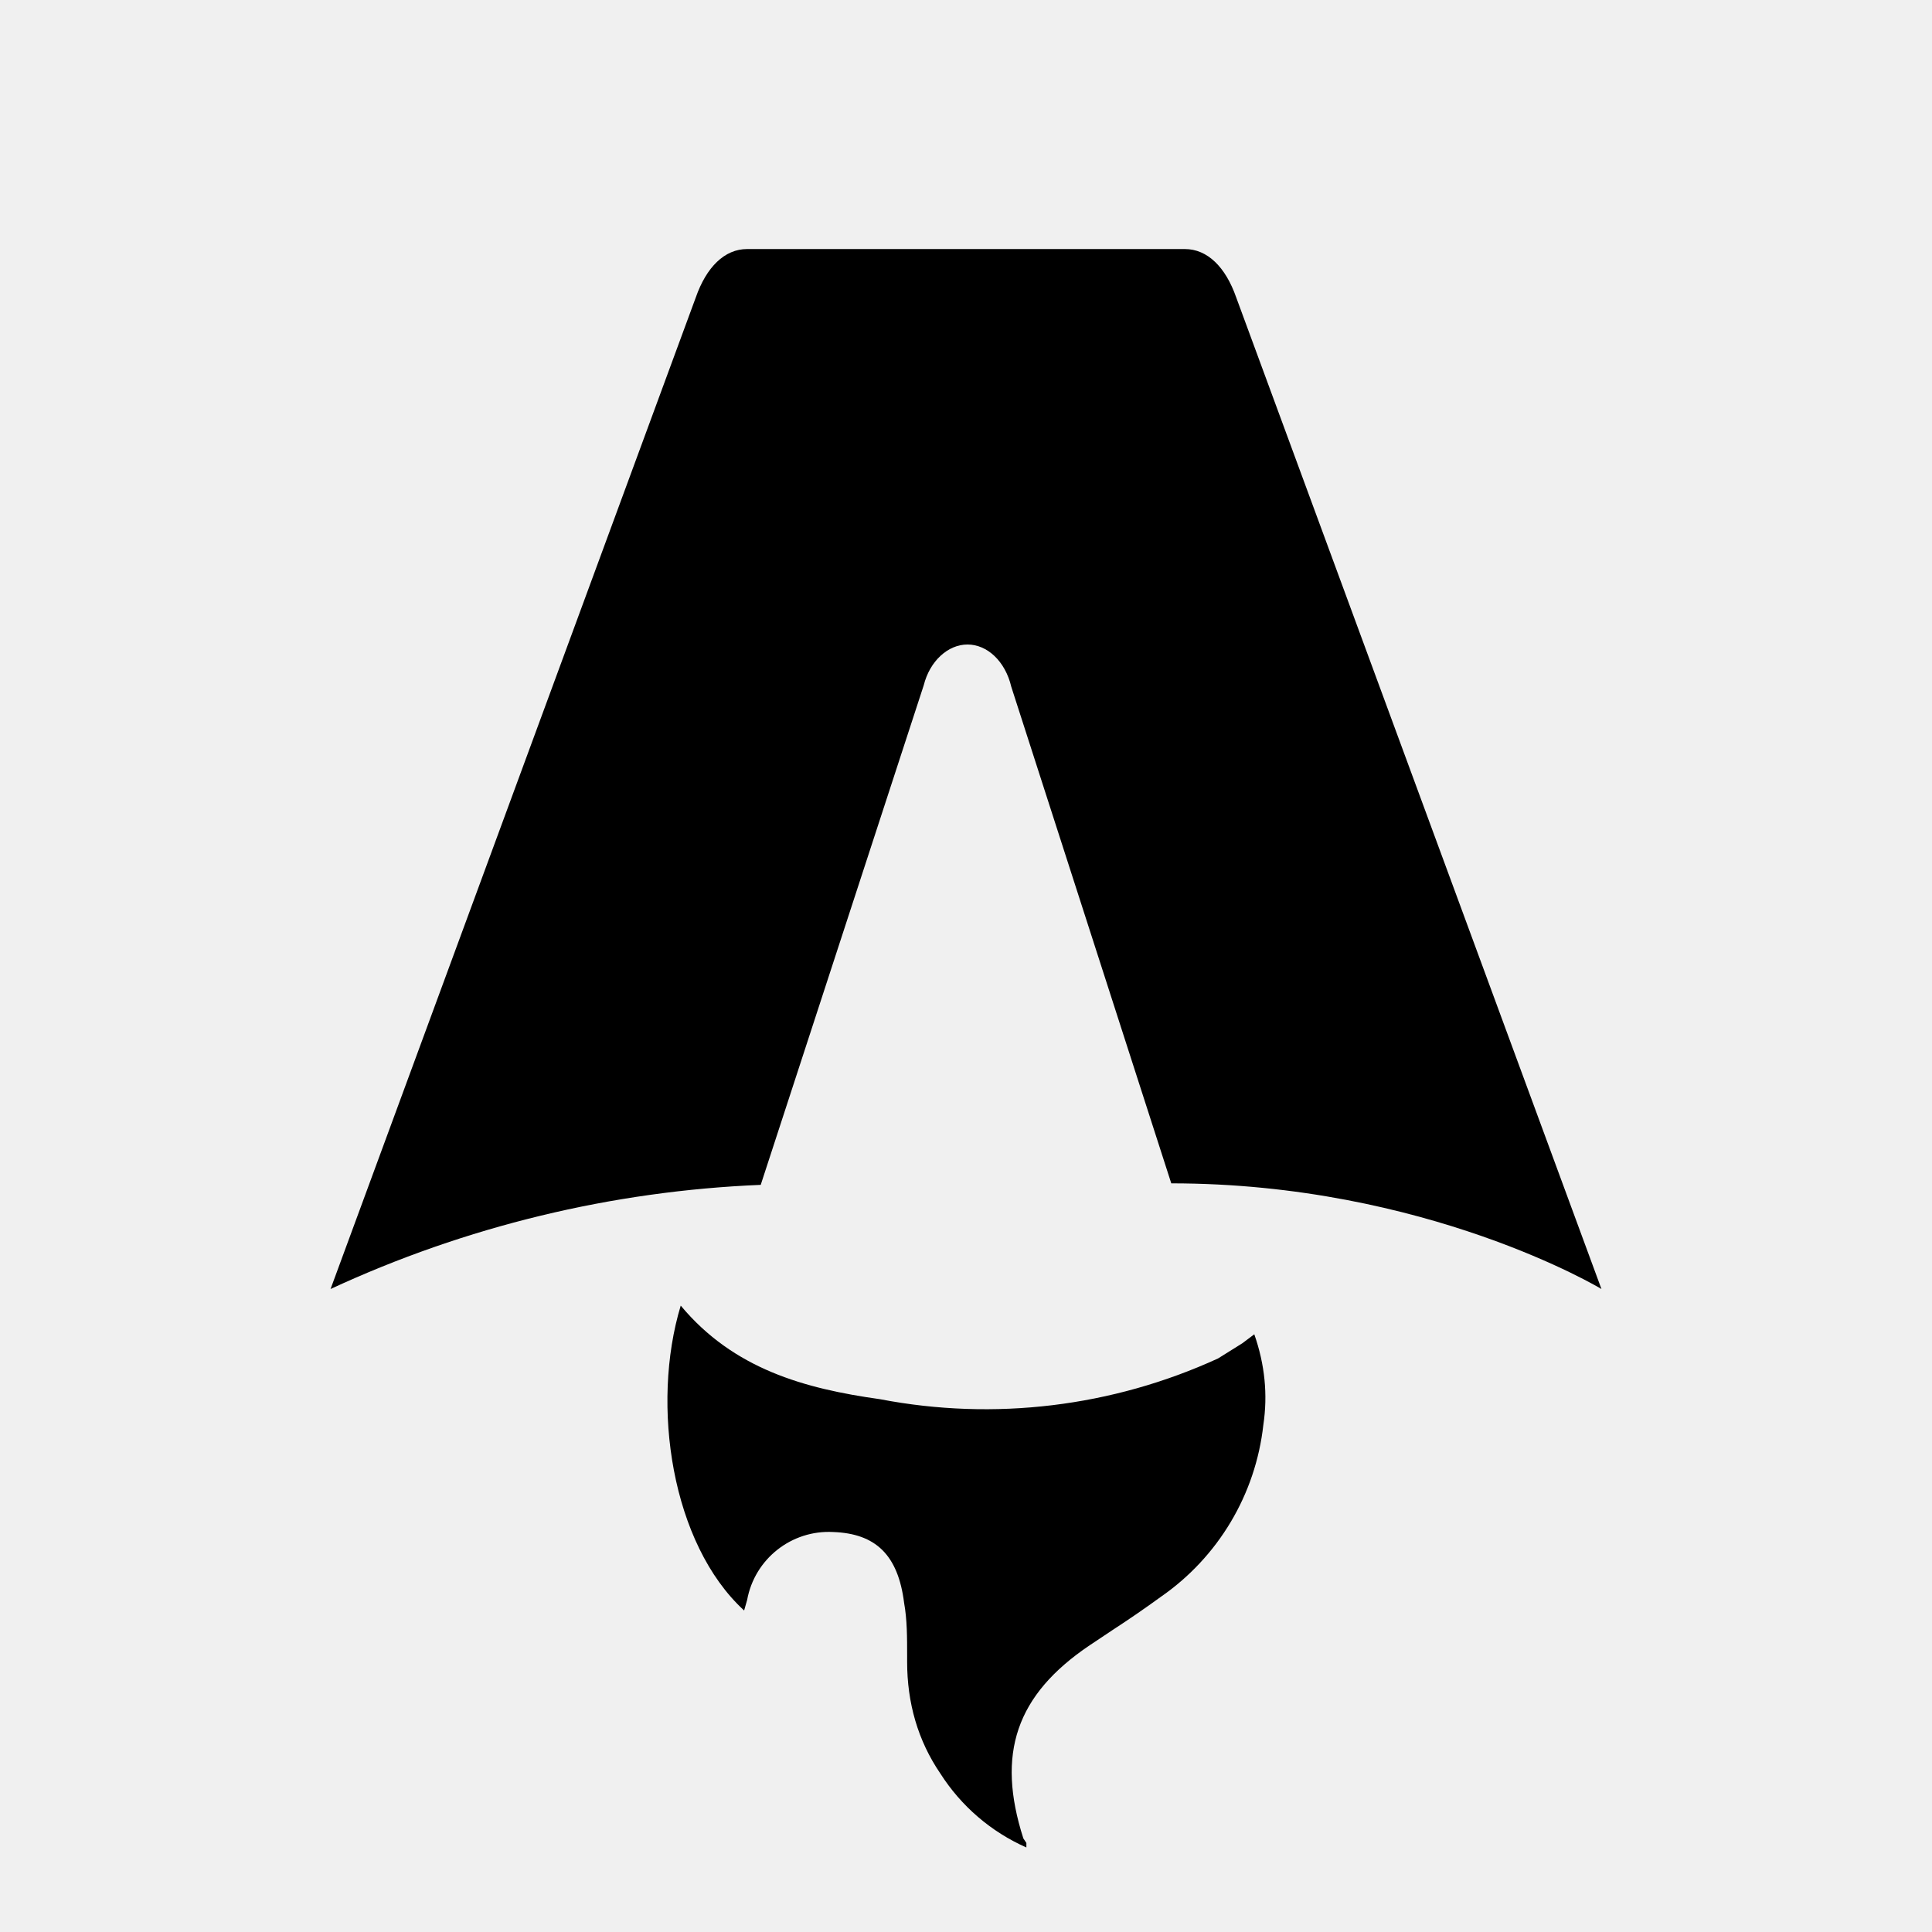
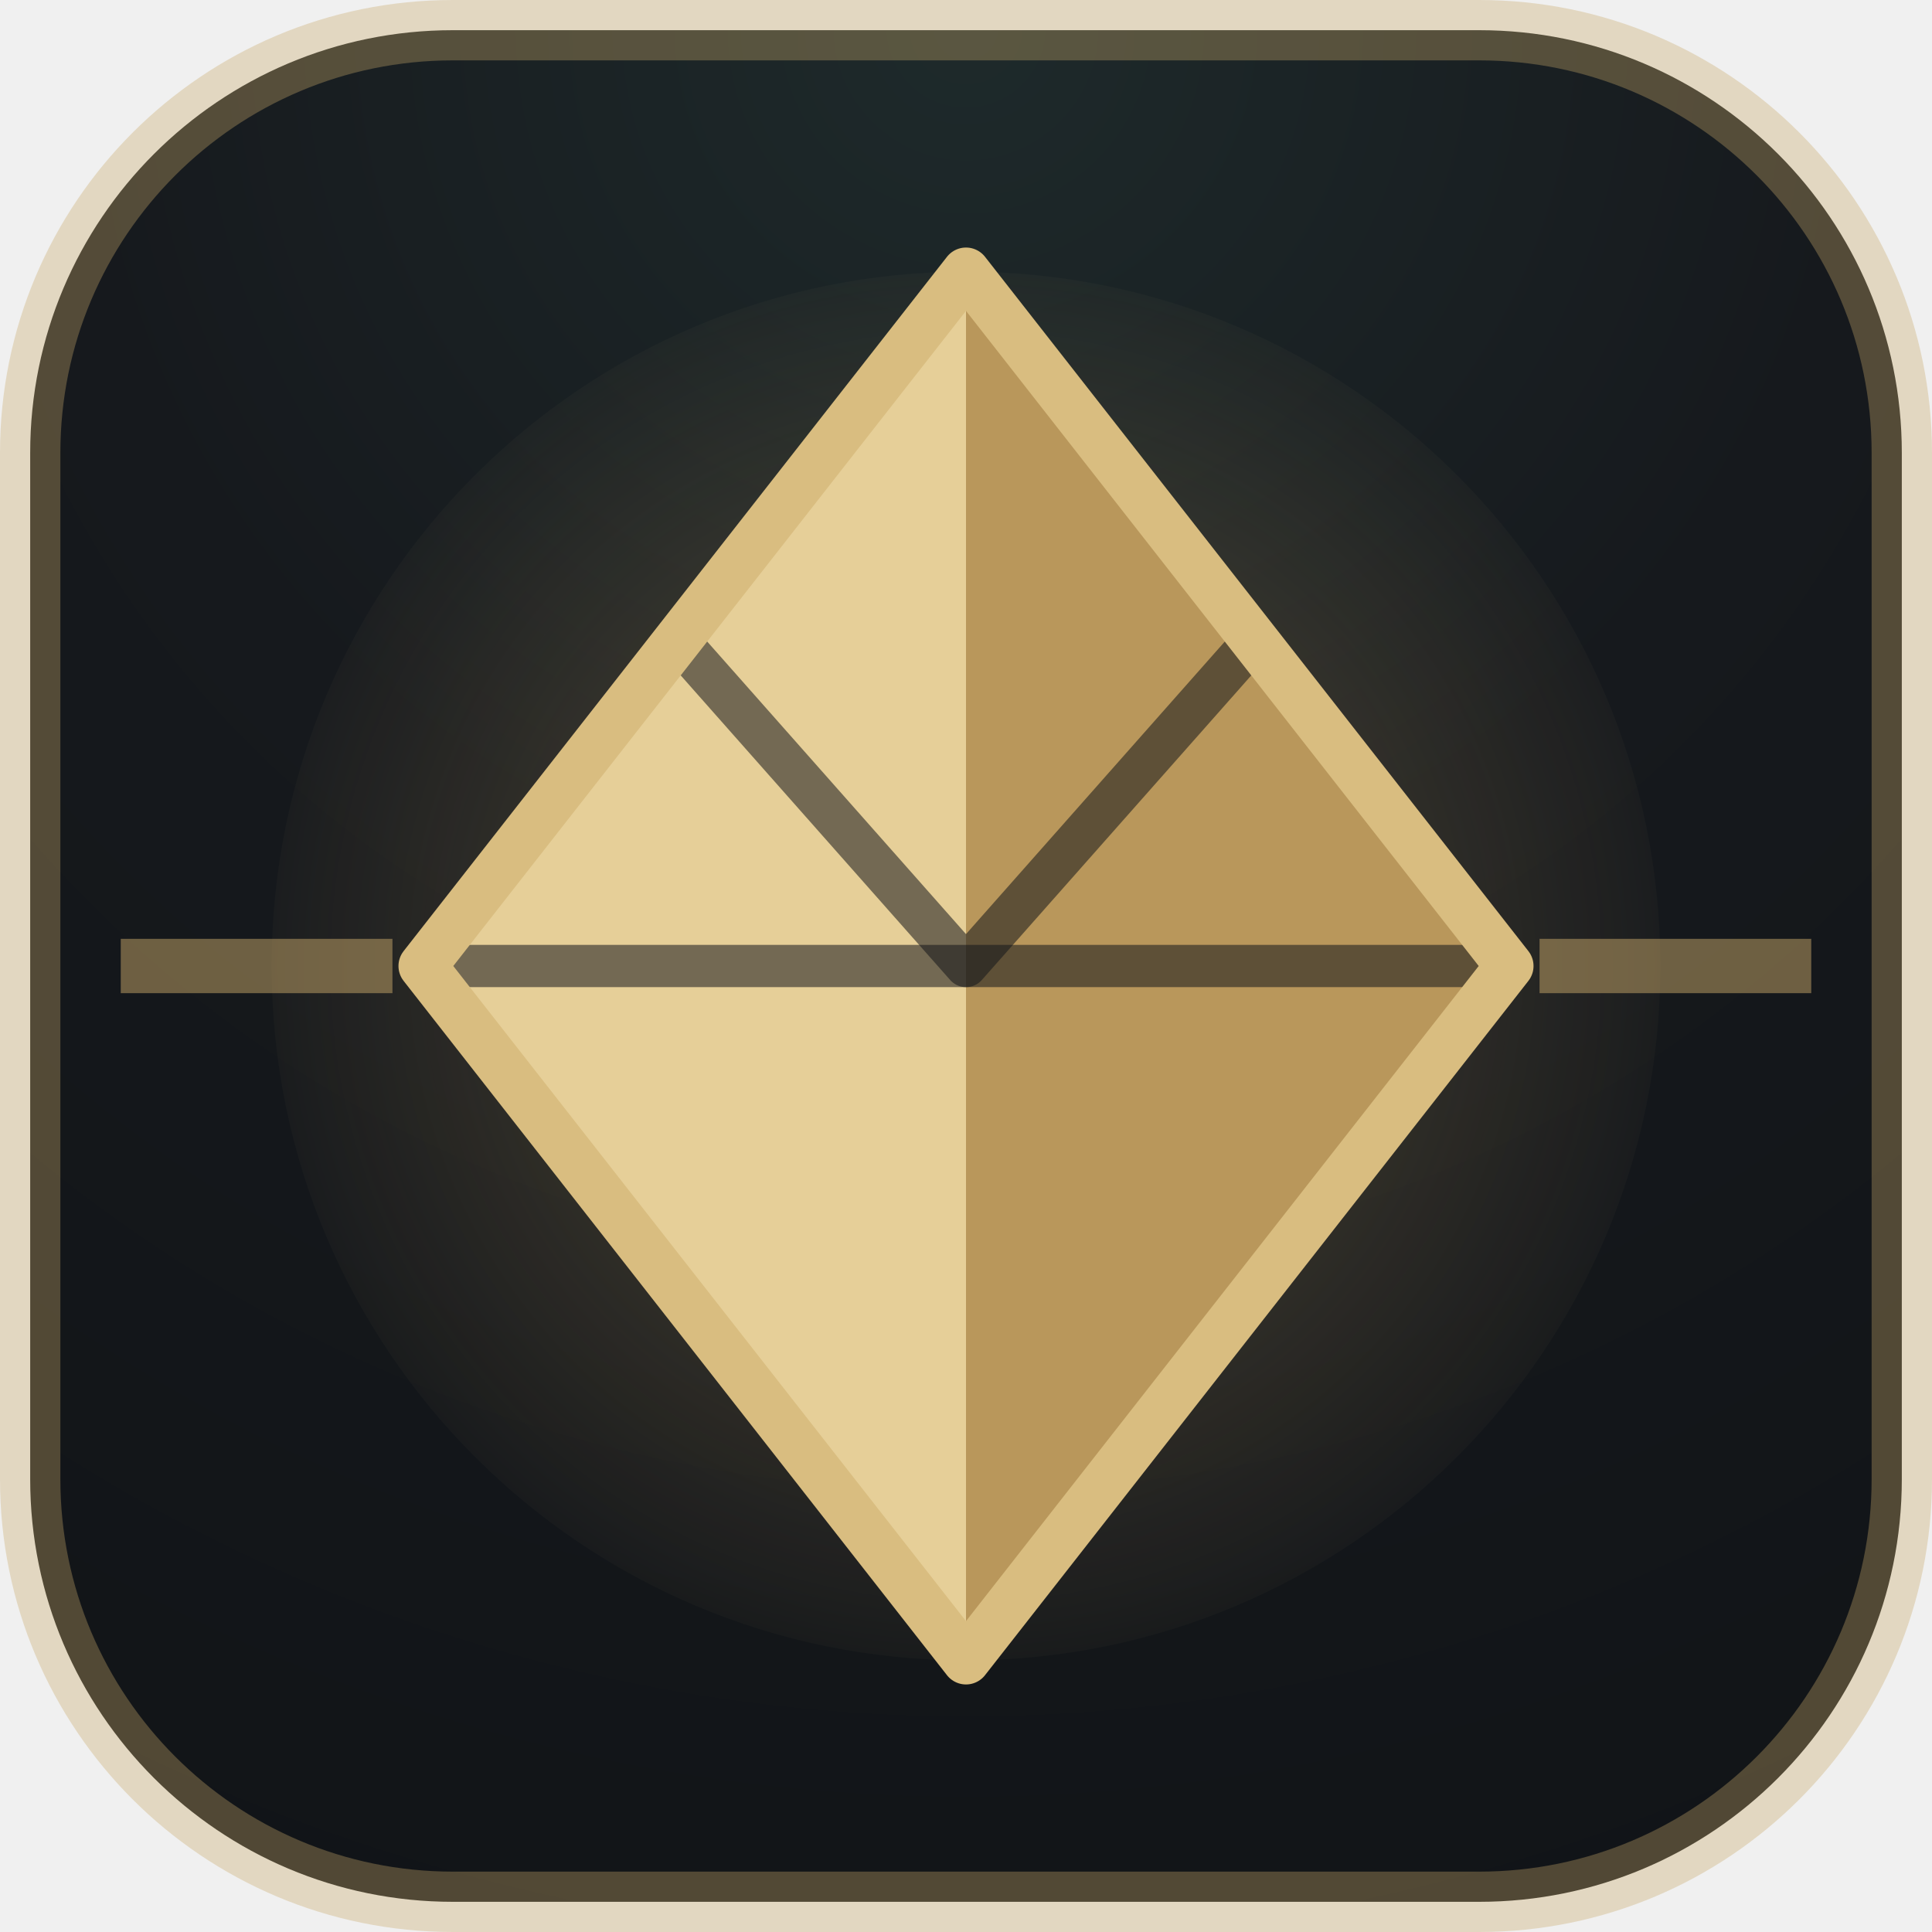
- <svg xmlns="http://www.w3.org/2000/svg" fill="none" viewBox="0 0 128 128">
-   <path d="M50.4 78.5a75.1 75.1 0 0 0-28.5 6.9l24.2-65.7c.7-2 1.9-3.2 3.4-3.2h29c1.5 0 2.7 1.2 3.4 3.2l24.2 65.7s-11.6-7-28.5-7L67 45.5c-.4-1.7-1.6-2.8-2.9-2.8-1.3 0-2.5 1.1-2.9 2.7L50.4 78.5Zm-1.1 28.2Zm-4.2-20.2c-2 6.6-.6 15.8 4.2 20.2a17.5 17.5 0 0 1 .2-.7 5.5 5.5 0 0 1 5.7-4.5c2.8.1 4.3 1.5 4.7 4.7.2 1.1.2 2.3.2 3.5v.4c0 2.7.7 5.2 2.2 7.4a13 13 0 0 0 5.7 4.9v-.3l-.2-.3c-1.8-5.6-.5-9.5 4.4-12.8l1.5-1a73 73 0 0 0 3.2-2.2 16 16 0 0 0 6.8-11.4c.3-2 .1-4-.6-6l-.8.6-1.6 1a37 37 0 0 1-22.4 2.7c-5-.7-9.7-2-13.2-6.2Z" />
-   <style>
-         path { fill: #000; }
-         @media (prefers-color-scheme: dark) {
-             path { fill: #FFF; }
-         }
-     </style>
+ <svg xmlns="http://www.w3.org/2000/svg" viewBox="0 0 32 32" role="img" aria-label="Seeking Sovngarde">
+   <defs>
+     <radialGradient id="bg" cx="50%" cy="0%" r="120%">
+       <stop offset="0%" stop-color="#1e2a2b" />
+       <stop offset="40%" stop-color="#16191d" />
+       <stop offset="100%" stop-color="#101316" />
+     </radialGradient>
+     <radialGradient id="glow" cx="50%" cy="50%" r="55%">
+       <stop offset="0%" stop-color="#c8a86b" stop-opacity="0.35" />
+       <stop offset="100%" stop-color="#c8a86b" stop-opacity="0" />
+     </radialGradient>
+   </defs>
+   <rect x="0.5" y="0.5" width="31" height="31" rx="7" fill="url(#bg)" stroke="#c8a86b" stroke-opacity="0.35" stroke-width="1" />
+   <circle cx="16" cy="16" r="11.5" fill="url(#glow)" />
+   <line x1="2" y1="16" x2="6.5" y2="16" stroke="#c8a86b" stroke-opacity="0.5" stroke-width="0.9" />
+   <line x1="25.5" y1="16" x2="30" y2="16" stroke="#c8a86b" stroke-opacity="0.5" stroke-width="0.9" />
+   <polygon points="16,4.5 7,16 16,27.5" fill="#e6cf98" />
+   <polygon points="16,4.5 25,16 16,27.5" fill="#b9975b" />
+   <g stroke="#14171b" stroke-opacity="0.55" stroke-width="0.7" fill="none" stroke-linejoin="round">
+     <line x1="7" y1="16" x2="25" y2="16" />
+     <path d="M11.4 10.8 L16 16 L20.6 10.8" />
+   </g>
+   <polygon points="16,4.5 25,16 16,27.5 7,16" fill="none" stroke="#d9bd80" stroke-width="0.8" stroke-linejoin="round" />
</svg>
